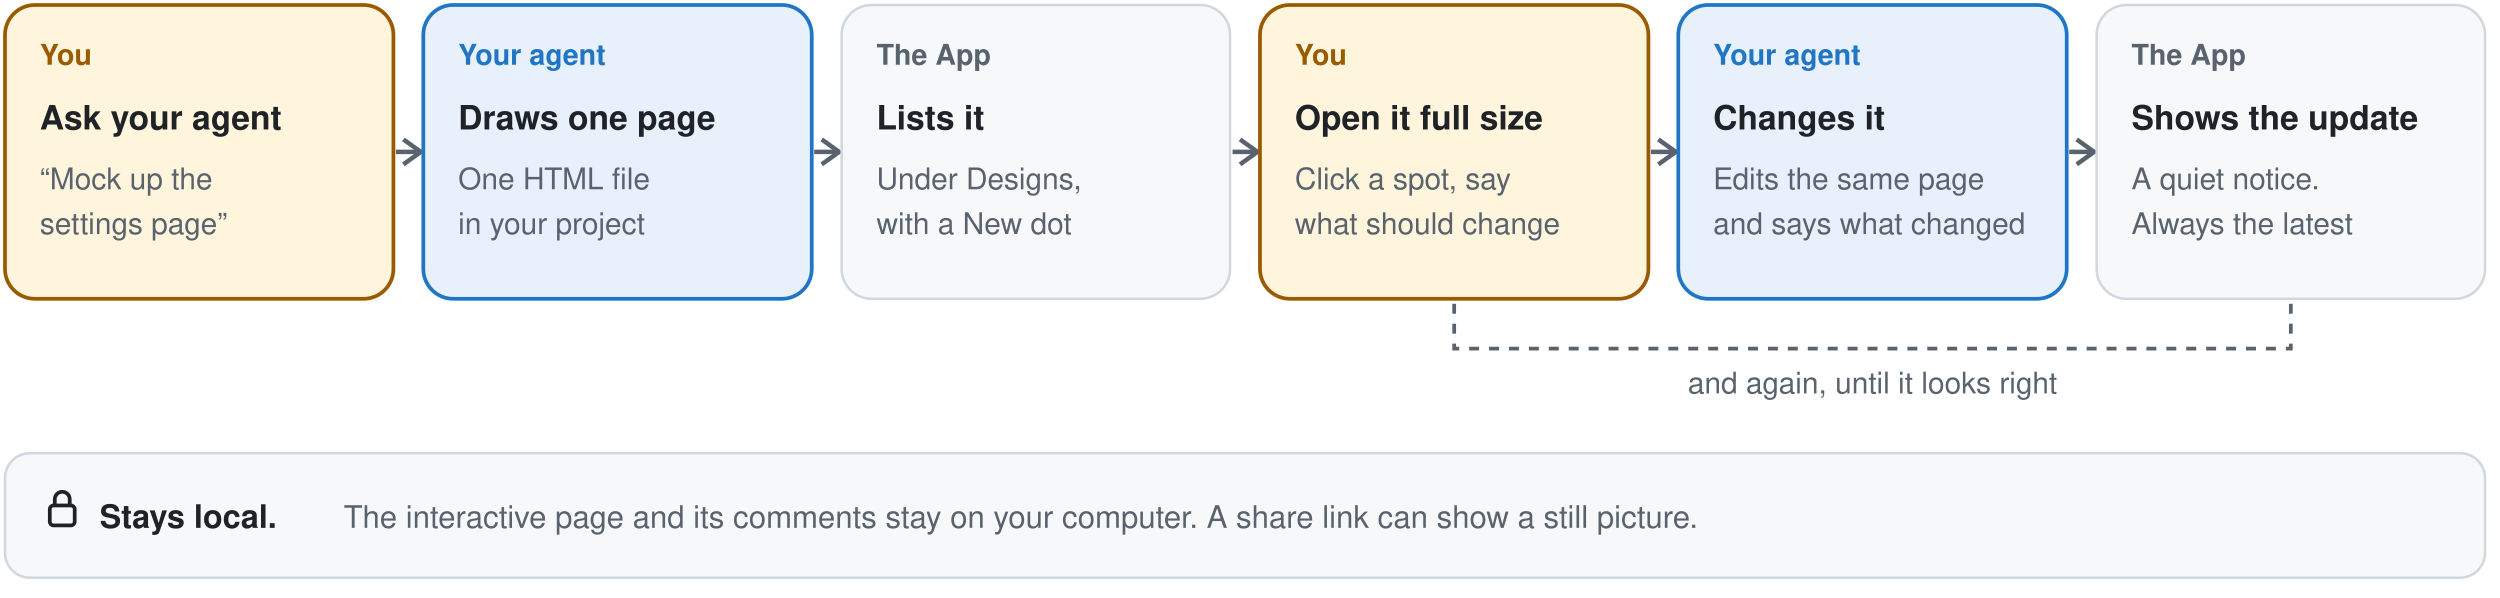
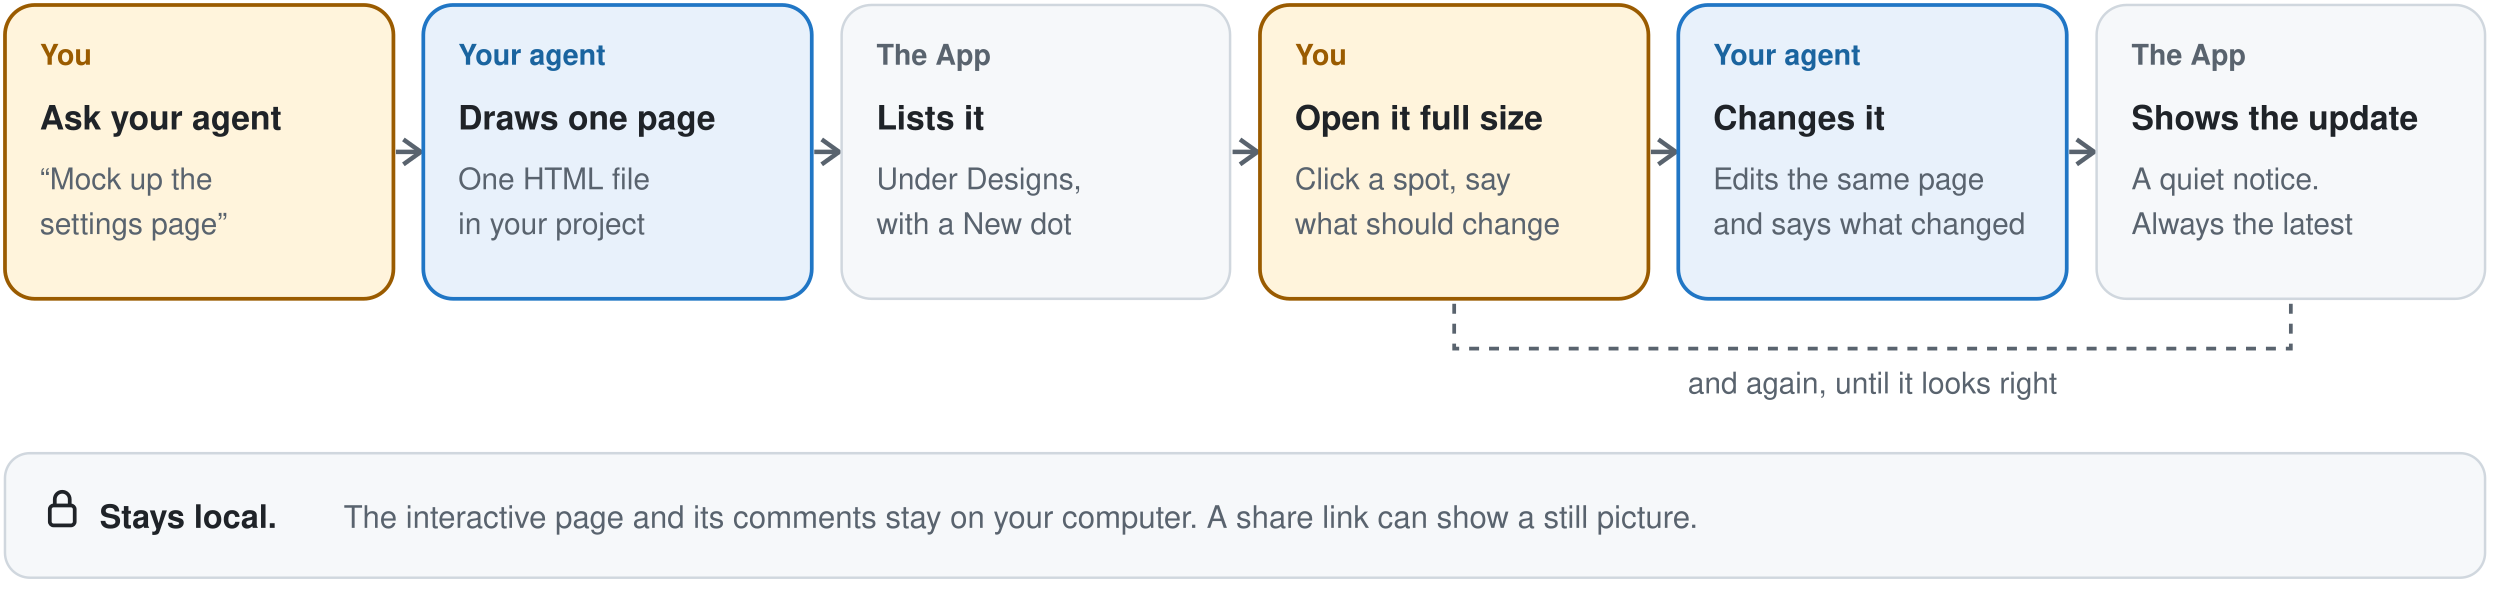
- <svg xmlns="http://www.w3.org/2000/svg" width="1004" height="240" viewBox="-2 -2 1004 240" role="img" aria-label="Designs: ask your agent, open its page full size, comment on a spot and see its update; the interactive page stays local, and a share link can show a still picture">
+ <svg xmlns="http://www.w3.org/2000/svg" style="background:#ffffff" width="1004" height="240" viewBox="-2 -2 1004 240" role="img" aria-label="Designs: ask your agent, open its page full size, comment on a spot and see its update; the interactive page stays local, and a share link can show a still picture">
  <rect x="0" y="0" width="156" height="118" rx="12" fill="#fff4dc" stroke="#9a5b00" stroke-width="1.5" />
  <text x="14" y="24" font-family="-apple-system, BlinkMacSystemFont, 'Segoe UI', 'Helvetica Neue', Helvetica, Arial, sans-serif" font-size="11.5" font-weight="650" fill="#9a5b00" text-anchor="start">You</text>
  <text x="14" y="50" font-family="-apple-system, BlinkMacSystemFont, 'Segoe UI', 'Helvetica Neue', Helvetica, Arial, sans-serif" font-size="13.5" font-weight="650" fill="#1f2328" text-anchor="start">Ask your agent</text>
  <text x="14" y="74" font-family="-apple-system, BlinkMacSystemFont, 'Segoe UI', 'Helvetica Neue', Helvetica, Arial, sans-serif" font-size="12" font-weight="400" fill="#59636e" text-anchor="start">“Mock up the</text>
  <text x="14" y="92" font-family="-apple-system, BlinkMacSystemFont, 'Segoe UI', 'Helvetica Neue', Helvetica, Arial, sans-serif" font-size="12" font-weight="400" fill="#59636e" text-anchor="start">settings page”</text>
  <path d="M157 59 L167 59" stroke="#59636e" stroke-width="1.8" />
  <path d="M160 54 l7 5 l-7 5" fill="none" stroke="#59636e" stroke-width="1.8" />
  <rect x="168" y="0" width="156" height="118" rx="12" fill="#e8f1fb" stroke="#2076c5" stroke-width="1.5" />
-   <text x="182" y="24" font-family="-apple-system, BlinkMacSystemFont, 'Segoe UI', 'Helvetica Neue', Helvetica, Arial, sans-serif" font-size="11.5" font-weight="650" fill="#2076c5" text-anchor="start">Your agent</text>
+   <text x="182" y="24" font-family="-apple-system, BlinkMacSystemFont, 'Segoe UI', 'Helvetica Neue', Helvetica, Arial, sans-serif" font-size="11.5" font-weight="650" fill="#1a649f" text-anchor="start">Your agent</text>
  <text x="182" y="50" font-family="-apple-system, BlinkMacSystemFont, 'Segoe UI', 'Helvetica Neue', Helvetica, Arial, sans-serif" font-size="13.5" font-weight="650" fill="#1f2328" text-anchor="start">Draws one page</text>
  <text x="182" y="74" font-family="-apple-system, BlinkMacSystemFont, 'Segoe UI', 'Helvetica Neue', Helvetica, Arial, sans-serif" font-size="12" font-weight="400" fill="#59636e" text-anchor="start">One HTML file</text>
  <text x="182" y="92" font-family="-apple-system, BlinkMacSystemFont, 'Segoe UI', 'Helvetica Neue', Helvetica, Arial, sans-serif" font-size="12" font-weight="400" fill="#59636e" text-anchor="start">in your project</text>
  <path d="M325 59 L335 59" stroke="#59636e" stroke-width="1.8" />
  <path d="M328 54 l7 5 l-7 5" fill="none" stroke="#59636e" stroke-width="1.8" />
  <rect x="336" y="0" width="156" height="118" rx="12" fill="#f6f8fa" stroke="#d0d7de" stroke-width="1" />
  <text x="350" y="24" font-family="-apple-system, BlinkMacSystemFont, 'Segoe UI', 'Helvetica Neue', Helvetica, Arial, sans-serif" font-size="11.5" font-weight="650" fill="#59636e" text-anchor="start">The App</text>
  <text x="350" y="50" font-family="-apple-system, BlinkMacSystemFont, 'Segoe UI', 'Helvetica Neue', Helvetica, Arial, sans-serif" font-size="13.5" font-weight="650" fill="#1f2328" text-anchor="start">Lists it</text>
  <text x="350" y="74" font-family="-apple-system, BlinkMacSystemFont, 'Segoe UI', 'Helvetica Neue', Helvetica, Arial, sans-serif" font-size="12" font-weight="400" fill="#59636e" text-anchor="start">Under Designs,</text>
  <text x="350" y="92" font-family="-apple-system, BlinkMacSystemFont, 'Segoe UI', 'Helvetica Neue', Helvetica, Arial, sans-serif" font-size="12" font-weight="400" fill="#59636e" text-anchor="start">with a New dot</text>
  <path d="M493 59 L503 59" stroke="#59636e" stroke-width="1.8" />
  <path d="M496 54 l7 5 l-7 5" fill="none" stroke="#59636e" stroke-width="1.8" />
  <rect x="504" y="0" width="156" height="118" rx="12" fill="#fff4dc" stroke="#9a5b00" stroke-width="1.5" />
  <text x="518" y="24" font-family="-apple-system, BlinkMacSystemFont, 'Segoe UI', 'Helvetica Neue', Helvetica, Arial, sans-serif" font-size="11.5" font-weight="650" fill="#9a5b00" text-anchor="start">You</text>
  <text x="518" y="50" font-family="-apple-system, BlinkMacSystemFont, 'Segoe UI', 'Helvetica Neue', Helvetica, Arial, sans-serif" font-size="13.5" font-weight="650" fill="#1f2328" text-anchor="start">Open it full size</text>
  <text x="518" y="74" font-family="-apple-system, BlinkMacSystemFont, 'Segoe UI', 'Helvetica Neue', Helvetica, Arial, sans-serif" font-size="12" font-weight="400" fill="#59636e" text-anchor="start">Click a spot, say</text>
  <text x="518" y="92" font-family="-apple-system, BlinkMacSystemFont, 'Segoe UI', 'Helvetica Neue', Helvetica, Arial, sans-serif" font-size="12" font-weight="400" fill="#59636e" text-anchor="start">what should change</text>
  <path d="M661 59 L671 59" stroke="#59636e" stroke-width="1.8" />
  <path d="M664 54 l7 5 l-7 5" fill="none" stroke="#59636e" stroke-width="1.8" />
  <rect x="672" y="0" width="156" height="118" rx="12" fill="#e8f1fb" stroke="#2076c5" stroke-width="1.5" />
-   <text x="686" y="24" font-family="-apple-system, BlinkMacSystemFont, 'Segoe UI', 'Helvetica Neue', Helvetica, Arial, sans-serif" font-size="11.5" font-weight="650" fill="#2076c5" text-anchor="start">Your agent</text>
+   <text x="686" y="24" font-family="-apple-system, BlinkMacSystemFont, 'Segoe UI', 'Helvetica Neue', Helvetica, Arial, sans-serif" font-size="11.5" font-weight="650" fill="#1a649f" text-anchor="start">Your agent</text>
  <text x="686" y="50" font-family="-apple-system, BlinkMacSystemFont, 'Segoe UI', 'Helvetica Neue', Helvetica, Arial, sans-serif" font-size="13.5" font-weight="650" fill="#1f2328" text-anchor="start">Changes it</text>
  <text x="686" y="74" font-family="-apple-system, BlinkMacSystemFont, 'Segoe UI', 'Helvetica Neue', Helvetica, Arial, sans-serif" font-size="12" font-weight="400" fill="#59636e" text-anchor="start">Edits the same page</text>
  <text x="686" y="92" font-family="-apple-system, BlinkMacSystemFont, 'Segoe UI', 'Helvetica Neue', Helvetica, Arial, sans-serif" font-size="12" font-weight="400" fill="#59636e" text-anchor="start">and says what changed</text>
  <path d="M829 59 L839 59" stroke="#59636e" stroke-width="1.8" />
  <path d="M832 54 l7 5 l-7 5" fill="none" stroke="#59636e" stroke-width="1.8" />
  <rect x="840" y="0" width="156" height="118" rx="12" fill="#f6f8fa" stroke="#d0d7de" stroke-width="1" />
  <text x="854" y="24" font-family="-apple-system, BlinkMacSystemFont, 'Segoe UI', 'Helvetica Neue', Helvetica, Arial, sans-serif" font-size="11.5" font-weight="650" fill="#59636e" text-anchor="start">The App</text>
  <text x="854" y="50" font-family="-apple-system, BlinkMacSystemFont, 'Segoe UI', 'Helvetica Neue', Helvetica, Arial, sans-serif" font-size="13.5" font-weight="650" fill="#1f2328" text-anchor="start">Shows the update</text>
  <text x="854" y="74" font-family="-apple-system, BlinkMacSystemFont, 'Segoe UI', 'Helvetica Neue', Helvetica, Arial, sans-serif" font-size="12" font-weight="400" fill="#59636e" text-anchor="start">A quiet notice.</text>
  <text x="854" y="92" font-family="-apple-system, BlinkMacSystemFont, 'Segoe UI', 'Helvetica Neue', Helvetica, Arial, sans-serif" font-size="12" font-weight="400" fill="#59636e" text-anchor="start">Always the latest</text>
  <path d="M582 120 V138 H918 V120" fill="none" stroke="#59636e" stroke-width="1.5" stroke-dasharray="4 4" />
  <text x="750" y="156" font-family="-apple-system, BlinkMacSystemFont, 'Segoe UI', 'Helvetica Neue', Helvetica, Arial, sans-serif" font-size="12" font-weight="500" fill="#59636e" text-anchor="middle">and again, until it looks right</text>
  <rect x="0" y="180" width="996" height="50" rx="10" fill="#f6f8fa" stroke="#d0d7de" />
  <rect x="18" y="201" width="10" height="8" rx="1.5" fill="none" stroke="#1f2328" stroke-width="1.5" />
  <path d="M20 201 v-2.5 a3 3 0 0 1 6 0 v2.5" fill="none" stroke="#1f2328" stroke-width="1.5" />
  <text x="38" y="210" font-family="-apple-system, BlinkMacSystemFont, 'Segoe UI', 'Helvetica Neue', Helvetica, Arial, sans-serif" font-size="13" font-weight="650" fill="#1f2328" text-anchor="start">Stays local.</text>
  <text x="136" y="210" font-family="-apple-system, BlinkMacSystemFont, 'Segoe UI', 'Helvetica Neue', Helvetica, Arial, sans-serif" font-size="12.5" font-weight="400" fill="#59636e" text-anchor="start">The interactive page and its comments stay on your computer. A share link can show a still picture.</text>
</svg>
